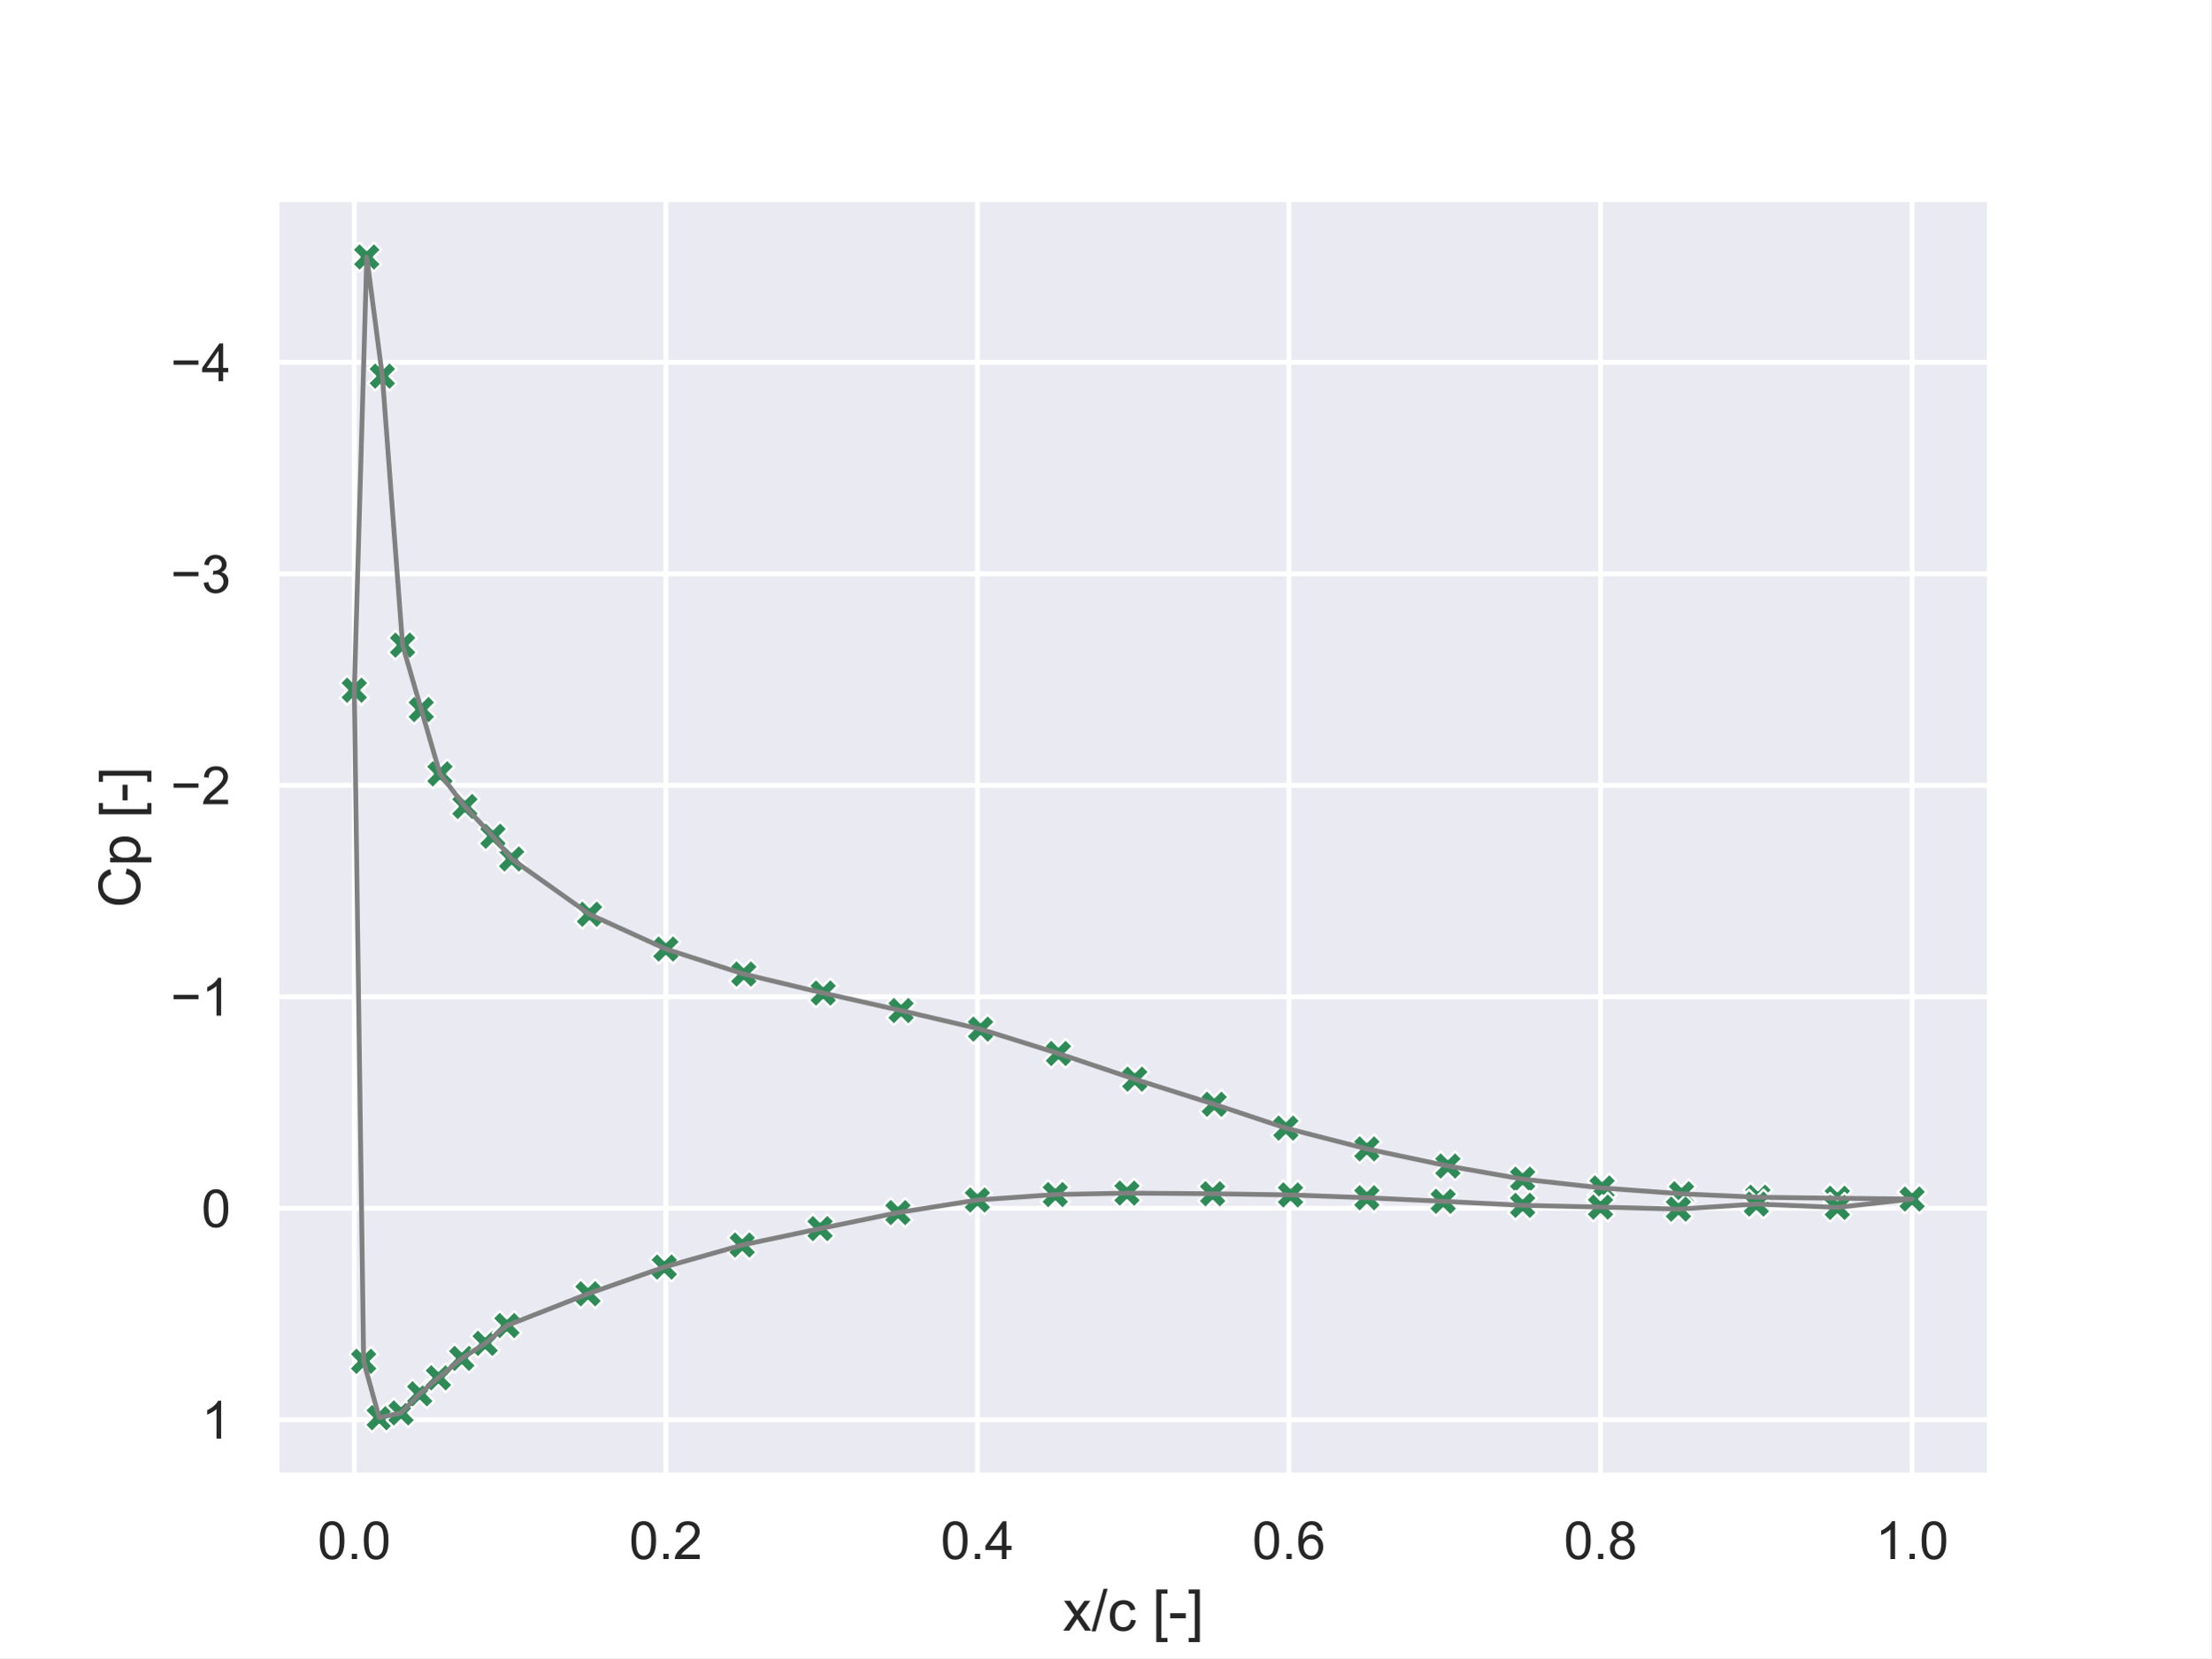
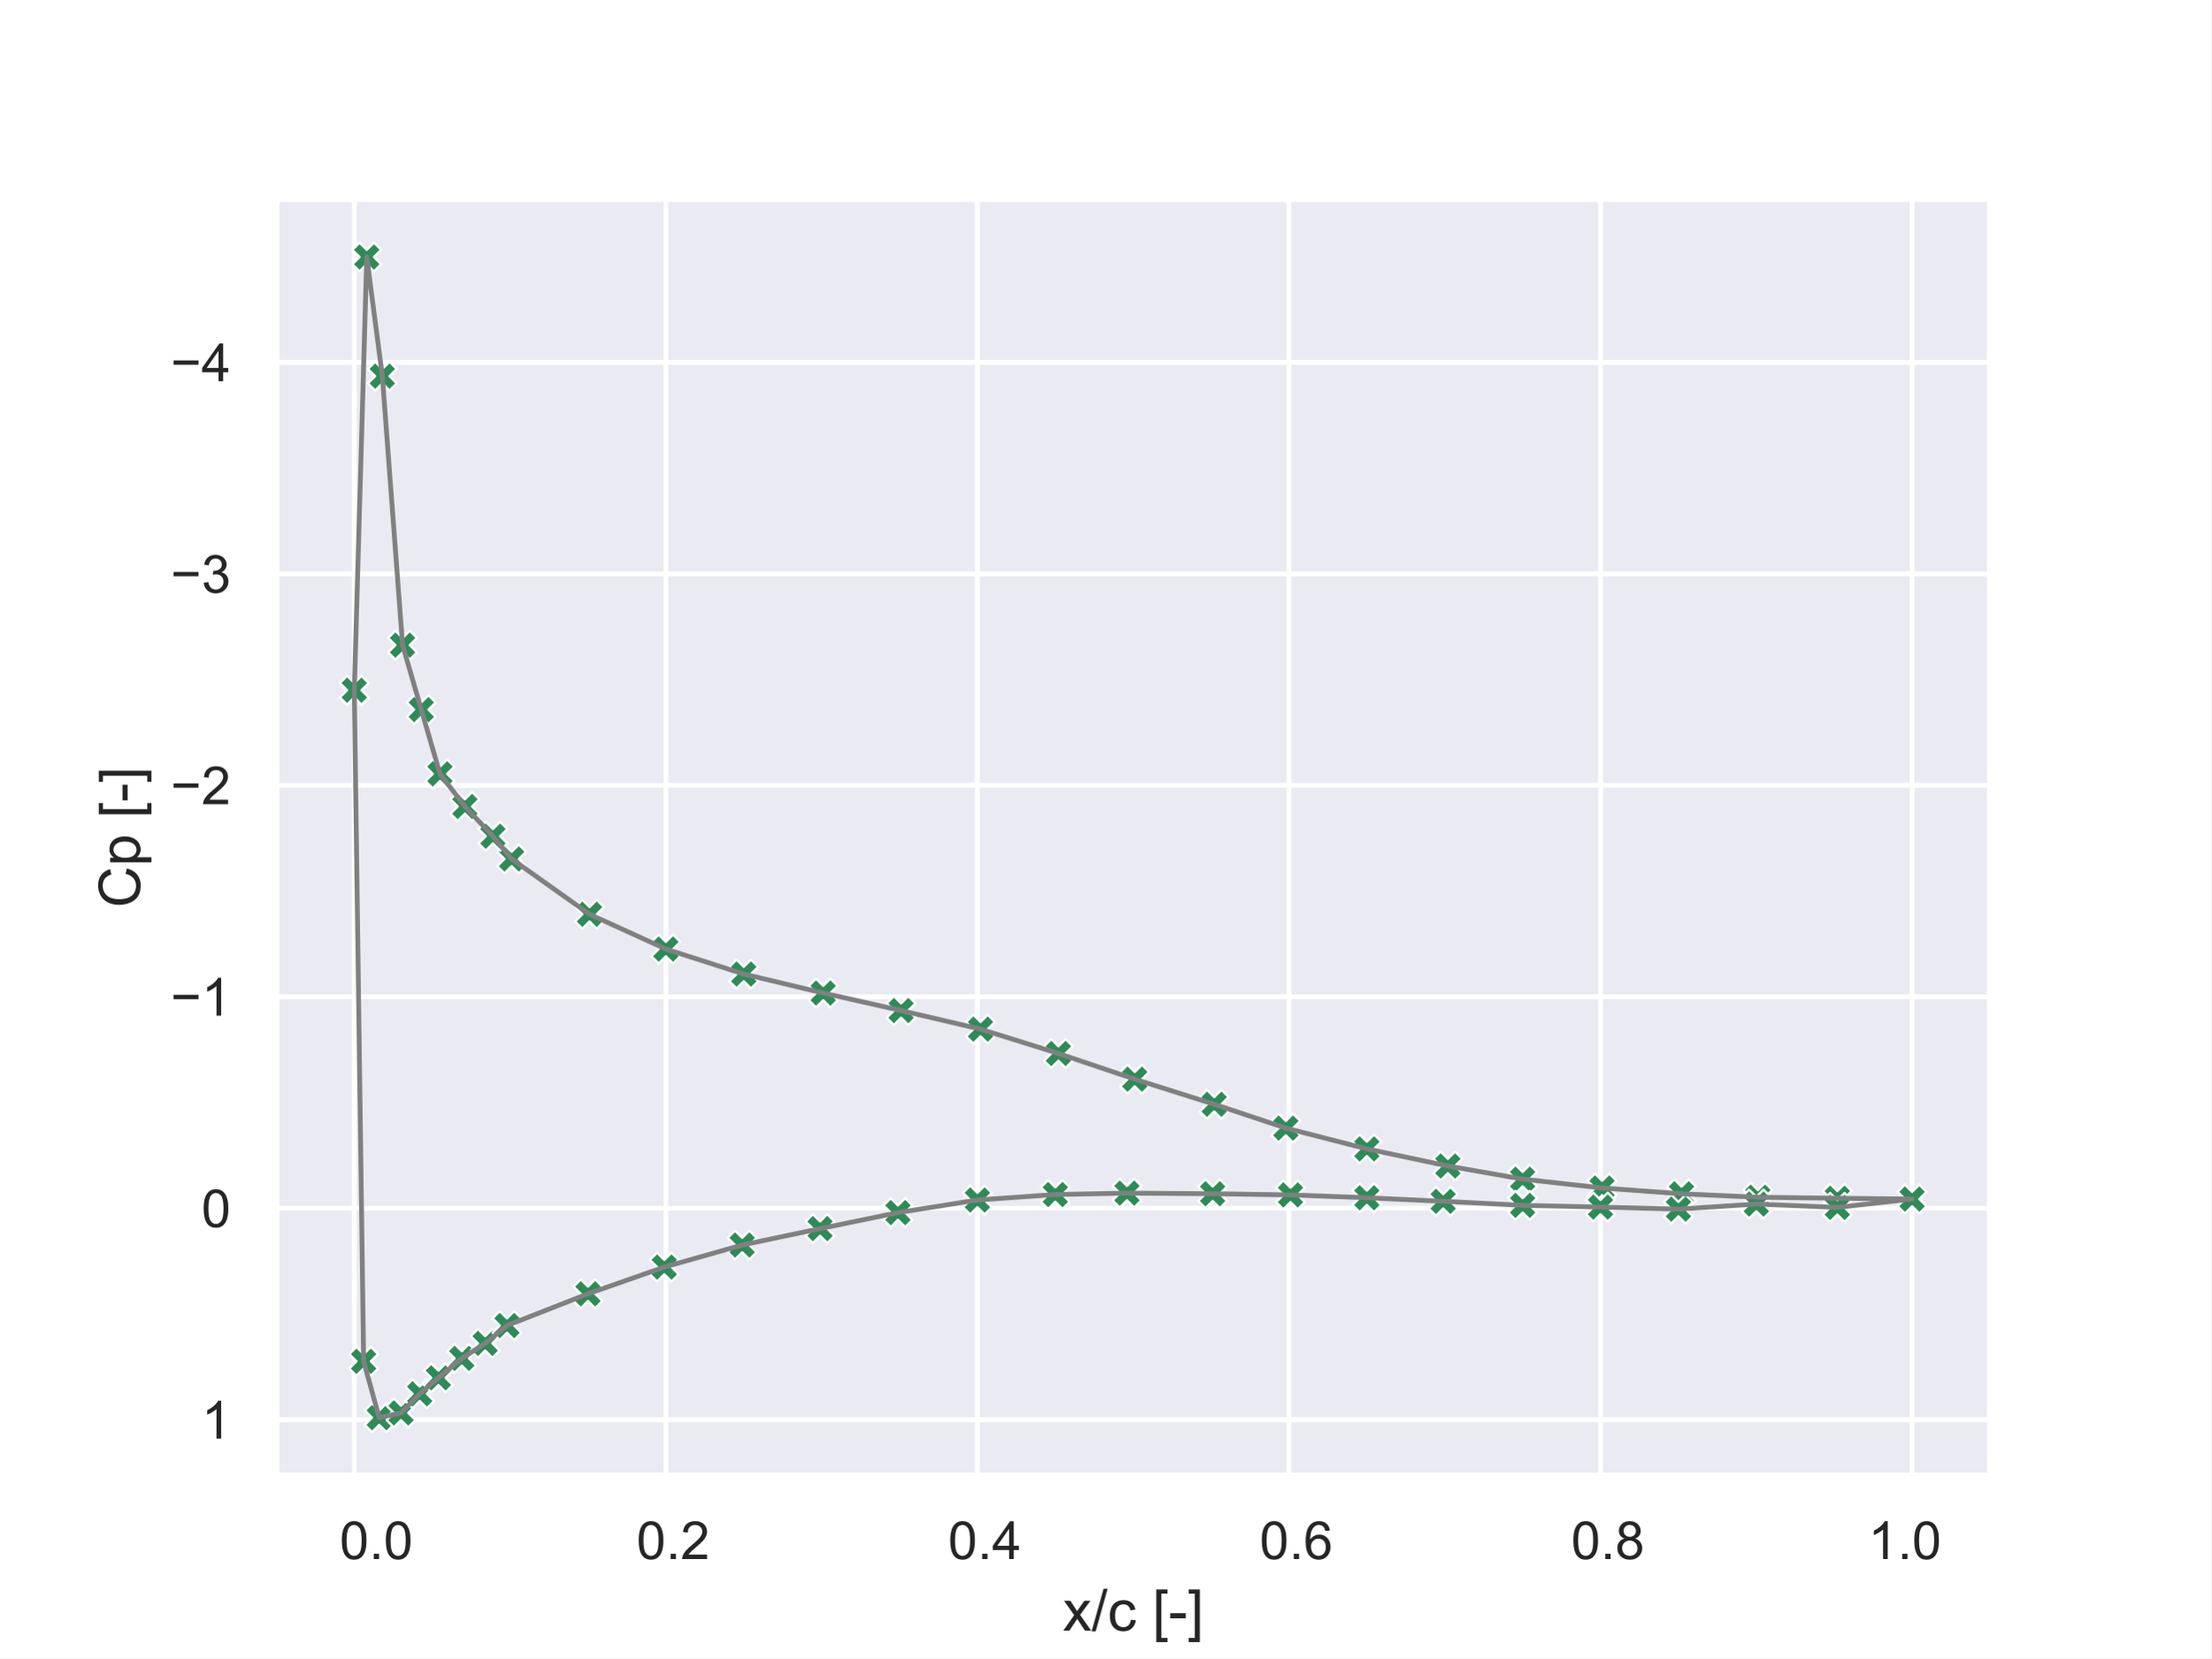
<svg xmlns="http://www.w3.org/2000/svg" xmlns:xlink="http://www.w3.org/1999/xlink" width="460.8pt" height="345.6pt" viewBox="0 0 460.8 345.6" version="1.1">
  <defs>
    <style type="text/css">*{stroke-linejoin: round; stroke-linecap: butt}</style>
  </defs>
  <g id="figure_1">
    <g id="patch_1">
      <path d="M 0 345.6  L 460.8 345.6  L 460.8 0  L 0 0  z " style="fill: #ffffff" />
    </g>
    <g id="axes_1">
      <g id="patch_2">
        <path d="M 57.6 307.584  L 414.72 307.584  L 414.72 41.472  L 57.6 41.472  z " style="fill: #eaeaf2" />
      </g>
      <g id="matplotlib.axis_1">
        <g id="xtick_1">
          <g id="line2d_1">
-             <path d="M 73.833 307.584  L 73.833 41.472  " clip-path="url(#pd04ce31b57)" style="fill: none; stroke: #ffffff; stroke-linecap: round" />
+             <path d="M 73.833 307.584  L 73.833 41.472  " clip-path="url(#p01cd22db70)" style="fill: none; stroke: #ffffff; stroke-linecap: round" />
          </g>
          <g id="text_1">
-             <g style="fill: #262626" transform="translate(66.18773 324.9576) scale(0.11 -0.11)">
+             <g style="fill: #262626" transform="translate(70.77421 324.9576) scale(0.11 -0.11)">
              <defs>
                <path id="ArialMT-30" d="M 266 2259  Q 266 3072 433 3567  Q 600 4063 929 4331  Q 1259 4600 1759 4600  Q 2128 4600 2406 4451  Q 2684 4303 2865 4023  Q 3047 3744 3150 3342  Q 3253 2941 3253 2259  Q 3253 1453 3087 958  Q 2922 463 2592 192  Q 2263 -78 1759 -78  Q 1097 -78 719 397  Q 266 969 266 2259  z M 844 2259  Q 844 1131 1108 757  Q 1372 384 1759 384  Q 2147 384 2411 759  Q 2675 1134 2675 2259  Q 2675 3391 2411 3762  Q 2147 4134 1753 4134  Q 1366 4134 1134 3806  Q 844 3388 844 2259  z " transform="scale(0.015625)" />
                <path id="ArialMT-2e" d="M 581 0  L 581 641  L 1222 641  L 1222 0  L 581 0  z " transform="scale(0.015625)" />
              </defs>
              <use xlink:href="#ArialMT-30" />
              <use xlink:href="#ArialMT-2e" x="55.615" />
              <use xlink:href="#ArialMT-30" x="83.398" />
            </g>
          </g>
        </g>
        <g id="xtick_2">
          <g id="line2d_2">
-             <path d="M 138.764 307.584  L 138.764 41.472  " clip-path="url(#pd04ce31b57)" style="fill: none; stroke: #ffffff; stroke-linecap: round" />
+             <path d="M 138.764 307.584  L 138.764 41.472  " clip-path="url(#p01cd22db70)" style="fill: none; stroke: #ffffff; stroke-linecap: round" />
          </g>
          <g id="text_2">
-             <g style="fill: #262626" transform="translate(131.1186 324.9576) scale(0.11 -0.11)">
+             <g style="fill: #262626" transform="translate(132.6466 324.9576) scale(0.11 -0.11)">
              <defs>
                <path id="ArialMT-32" d="M 3222 541  L 3222 0  L 194 0  Q 188 203 259 391  Q 375 700 629 1000  Q 884 1300 1366 1694  Q 2113 2306 2375 2664  Q 2638 3022 2638 3341  Q 2638 3675 2398 3904  Q 2159 4134 1775 4134  Q 1369 4134 1125 3890  Q 881 3647 878 3216  L 300 3275  Q 359 3922 746 4261  Q 1134 4600 1788 4600  Q 2447 4600 2831 4234  Q 3216 3869 3216 3328  Q 3216 3053 3103 2787  Q 2991 2522 2730 2228  Q 2469 1934 1863 1422  Q 1356 997 1212 845  Q 1069 694 975 541  L 3222 541  z " transform="scale(0.015625)" />
              </defs>
              <use xlink:href="#ArialMT-30" />
              <use xlink:href="#ArialMT-2e" x="55.615" />
              <use xlink:href="#ArialMT-32" x="83.398" />
            </g>
          </g>
        </g>
        <g id="xtick_3">
          <g id="line2d_3">
-             <path d="M 203.695 307.584  L 203.695 41.472  " clip-path="url(#pd04ce31b57)" style="fill: none; stroke: #ffffff; stroke-linecap: round" />
+             <path d="M 203.695 307.584  L 203.695 41.472  " clip-path="url(#p01cd22db70)" style="fill: none; stroke: #ffffff; stroke-linecap: round" />
          </g>
          <g id="text_3">
-             <g style="fill: #262626" transform="translate(196.0495 324.9576) scale(0.11 -0.11)">
+             <g style="fill: #262626" transform="translate(197.5775 324.9576) scale(0.11 -0.11)">
              <defs>
                <path id="ArialMT-34" d="M 2069 0  L 2069 1097  L 81 1097  L 81 1613  L 2172 4581  L 2631 4581  L 2631 1613  L 3250 1613  L 3250 1097  L 2631 1097  L 2631 0  L 2069 0  z M 2069 1613  L 2069 3678  L 634 1613  L 2069 1613  z " transform="scale(0.015625)" />
              </defs>
              <use xlink:href="#ArialMT-30" />
              <use xlink:href="#ArialMT-2e" x="55.615" />
              <use xlink:href="#ArialMT-34" x="83.398" />
            </g>
          </g>
        </g>
        <g id="xtick_4">
          <g id="line2d_4">
-             <path d="M 268.625 307.584  L 268.625 41.472  " clip-path="url(#pd04ce31b57)" style="fill: none; stroke: #ffffff; stroke-linecap: round" />
+             <path d="M 268.625 307.584  L 268.625 41.472  " clip-path="url(#p01cd22db70)" style="fill: none; stroke: #ffffff; stroke-linecap: round" />
          </g>
          <g id="text_4">
-             <g style="fill: #262626" transform="translate(260.9805 324.9576) scale(0.11 -0.11)">
+             <g style="fill: #262626" transform="translate(262.5084 324.9576) scale(0.11 -0.11)">
              <defs>
                <path id="ArialMT-36" d="M 3184 3459  L 2625 3416  Q 2550 3747 2413 3897  Q 2184 4138 1850 4138  Q 1581 4138 1378 3988  Q 1113 3794 959 3422  Q 806 3050 800 2363  Q 1003 2672 1297 2822  Q 1591 2972 1913 2972  Q 2475 2972 2870 2558  Q 3266 2144 3266 1488  Q 3266 1056 3080 686  Q 2894 316 2569 119  Q 2244 -78 1831 -78  Q 1128 -78 684 439  Q 241 956 241 2144  Q 241 3472 731 4075  Q 1159 4600 1884 4600  Q 2425 4600 2770 4297  Q 3116 3994 3184 3459  z M 888 1484  Q 888 1194 1011 928  Q 1134 663 1356 523  Q 1578 384 1822 384  Q 2178 384 2434 671  Q 2691 959 2691 1453  Q 2691 1928 2437 2201  Q 2184 2475 1800 2475  Q 1419 2475 1153 2201  Q 888 1928 888 1484  z " transform="scale(0.015625)" />
              </defs>
              <use xlink:href="#ArialMT-30" />
              <use xlink:href="#ArialMT-2e" x="55.615" />
              <use xlink:href="#ArialMT-36" x="83.398" />
            </g>
          </g>
        </g>
        <g id="xtick_5">
          <g id="line2d_5">
-             <path d="M 333.556 307.584  L 333.556 41.472  " clip-path="url(#pd04ce31b57)" style="fill: none; stroke: #ffffff; stroke-linecap: round" />
+             <path d="M 333.556 307.584  L 333.556 41.472  " clip-path="url(#p01cd22db70)" style="fill: none; stroke: #ffffff; stroke-linecap: round" />
          </g>
          <g id="text_5">
-             <g style="fill: #262626" transform="translate(325.9114 324.9576) scale(0.11 -0.11)">
+             <g style="fill: #262626" transform="translate(327.4393 324.9576) scale(0.11 -0.11)">
              <defs>
                <path id="ArialMT-38" d="M 1131 2484  Q 781 2613 612 2850  Q 444 3088 444 3419  Q 444 3919 803 4259  Q 1163 4600 1759 4600  Q 2359 4600 2725 4251  Q 3091 3903 3091 3403  Q 3091 3084 2923 2848  Q 2756 2613 2416 2484  Q 2838 2347 3058 2040  Q 3278 1734 3278 1309  Q 3278 722 2862 322  Q 2447 -78 1769 -78  Q 1091 -78 675 323  Q 259 725 259 1325  Q 259 1772 486 2073  Q 713 2375 1131 2484  z M 1019 3438  Q 1019 3113 1228 2906  Q 1438 2700 1772 2700  Q 2097 2700 2305 2904  Q 2513 3109 2513 3406  Q 2513 3716 2298 3927  Q 2084 4138 1766 4138  Q 1444 4138 1231 3931  Q 1019 3725 1019 3438  z M 838 1322  Q 838 1081 952 856  Q 1066 631 1291 507  Q 1516 384 1775 384  Q 2178 384 2440 643  Q 2703 903 2703 1303  Q 2703 1709 2433 1975  Q 2163 2241 1756 2241  Q 1359 2241 1098 1978  Q 838 1716 838 1322  z " transform="scale(0.015625)" />
              </defs>
              <use xlink:href="#ArialMT-30" />
              <use xlink:href="#ArialMT-2e" x="55.615" />
              <use xlink:href="#ArialMT-38" x="83.398" />
            </g>
          </g>
        </g>
        <g id="xtick_6">
          <g id="line2d_6">
-             <path d="M 398.487 307.584  L 398.487 41.472  " clip-path="url(#pd04ce31b57)" style="fill: none; stroke: #ffffff; stroke-linecap: round" />
+             <path d="M 398.487 307.584  L 398.487 41.472  " clip-path="url(#p01cd22db70)" style="fill: none; stroke: #ffffff; stroke-linecap: round" />
          </g>
          <g id="text_6">
-             <g style="fill: #262626" transform="translate(390.8423 324.9576) scale(0.11 -0.11)">
+             <g style="fill: #262626" transform="translate(389.3117 324.9576) scale(0.11 -0.11)">
              <defs>
                <path id="ArialMT-31" d="M 2384 0  L 1822 0  L 1822 3584  Q 1619 3391 1289 3197  Q 959 3003 697 2906  L 697 3450  Q 1169 3672 1522 3987  Q 1875 4303 2022 4600  L 2384 4600  L 2384 0  z " transform="scale(0.015625)" />
              </defs>
              <use xlink:href="#ArialMT-31" />
              <use xlink:href="#ArialMT-2e" x="55.615" />
              <use xlink:href="#ArialMT-30" x="83.398" />
            </g>
          </g>
        </g>
        <g id="text_7">
-           <g style="fill: #262626" transform="translate(221.4947 339.8795) scale(0.12 -0.12)">
+           <g style="fill: #262626" transform="translate(221.4947 339.8795)scale(0.12 -0.12)">
            <defs>
              <path id="ArialMT-78" d="M 47 0  L 1259 1725  L 138 3319  L 841 3319  L 1350 2541  Q 1494 2319 1581 2169  Q 1719 2375 1834 2534  L 2394 3319  L 3066 3319  L 1919 1756  L 3153 0  L 2463 0  L 1781 1031  L 1600 1309  L 728 0  L 47 0  z " transform="scale(0.015625)" />
              <path id="ArialMT-2f" d="M 0 -78  L 1328 4659  L 1778 4659  L 453 -78  L 0 -78  z " transform="scale(0.015625)" />
              <path id="ArialMT-63" d="M 2588 1216  L 3141 1144  Q 3050 572 2676 248  Q 2303 -75 1759 -75  Q 1078 -75 664 370  Q 250 816 250 1647  Q 250 2184 428 2587  Q 606 2991 970 3192  Q 1334 3394 1763 3394  Q 2303 3394 2647 3120  Q 2991 2847 3088 2344  L 2541 2259  Q 2463 2594 2264 2762  Q 2066 2931 1784 2931  Q 1359 2931 1093 2626  Q 828 2322 828 1663  Q 828 994 1084 691  Q 1341 388 1753 388  Q 2084 388 2306 591  Q 2528 794 2588 1216  z " transform="scale(0.015625)" />
              <path id="ArialMT-20" transform="scale(0.015625)" />
              <path id="ArialMT-5b" d="M 434 -1272  L 434 4581  L 1675 4581  L 1675 4116  L 997 4116  L 997 -806  L 1675 -806  L 1675 -1272  L 434 -1272  z " transform="scale(0.015625)" />
              <path id="ArialMT-2d" d="M 203 1375  L 203 1941  L 1931 1941  L 1931 1375  L 203 1375  z " transform="scale(0.015625)" />
              <path id="ArialMT-5d" d="M 1363 -1272  L 122 -1272  L 122 -806  L 800 -806  L 800 4116  L 122 4116  L 122 4581  L 1363 4581  L 1363 -1272  z " transform="scale(0.015625)" />
            </defs>
            <use xlink:href="#ArialMT-78" />
            <use xlink:href="#ArialMT-2f" x="50" />
            <use xlink:href="#ArialMT-63" x="77.783" />
            <use xlink:href="#ArialMT-20" x="127.783" />
            <use xlink:href="#ArialMT-5b" x="155.566" />
            <use xlink:href="#ArialMT-2d" x="183.35" />
            <use xlink:href="#ArialMT-5d" x="216.65" />
          </g>
        </g>
      </g>
      <g id="matplotlib.axis_2">
        <g id="ytick_1">
          <g id="line2d_7">
-             <path d="M 57.6 75.52  L 414.72 75.52  " clip-path="url(#pd04ce31b57)" style="fill: none; stroke: #ffffff; stroke-linecap: round" />
+             <path d="M 57.6 75.52  L 414.72 75.52  " clip-path="url(#p01cd22db70)" style="fill: none; stroke: #ffffff; stroke-linecap: round" />
          </g>
          <g id="text_8">
-             <g style="fill: #262626" transform="translate(35.55828 79.45645) scale(0.11 -0.11)">
+             <g style="fill: #262626" transform="translate(35.55828 79.45645)scale(0.11 -0.11)">
              <defs>
                <path id="ArialMT-2212" d="M 3381 1997  L 356 1997  L 356 2522  L 3381 2522  L 3381 1997  z " transform="scale(0.015625)" />
              </defs>
              <use xlink:href="#ArialMT-2212" />
              <use xlink:href="#ArialMT-34" x="58.398" />
            </g>
          </g>
        </g>
        <g id="ytick_2">
          <g id="line2d_8">
-             <path d="M 57.6 119.599  L 414.72 119.599  " clip-path="url(#pd04ce31b57)" style="fill: none; stroke: #ffffff; stroke-linecap: round" />
+             <path d="M 57.6 119.599  L 414.72 119.599  " clip-path="url(#p01cd22db70)" style="fill: none; stroke: #ffffff; stroke-linecap: round" />
          </g>
          <g id="text_9">
-             <g style="fill: #262626" transform="translate(35.55828 123.5361) scale(0.11 -0.11)">
+             <g style="fill: #262626" transform="translate(35.55828 123.5361)scale(0.11 -0.11)">
              <defs>
                <path id="ArialMT-33" d="M 269 1209  L 831 1284  Q 928 806 1161 595  Q 1394 384 1728 384  Q 2125 384 2398 659  Q 2672 934 2672 1341  Q 2672 1728 2419 1979  Q 2166 2231 1775 2231  Q 1616 2231 1378 2169  L 1441 2663  Q 1497 2656 1531 2656  Q 1891 2656 2178 2843  Q 2466 3031 2466 3422  Q 2466 3731 2256 3934  Q 2047 4138 1716 4138  Q 1388 4138 1169 3931  Q 950 3725 888 3313  L 325 3413  Q 428 3978 793 4289  Q 1159 4600 1703 4600  Q 2078 4600 2393 4439  Q 2709 4278 2876 4000  Q 3044 3722 3044 3409  Q 3044 3113 2884 2869  Q 2725 2625 2413 2481  Q 2819 2388 3044 2092  Q 3269 1797 3269 1353  Q 3269 753 2831 336  Q 2394 -81 1725 -81  Q 1122 -81 723 278  Q 325 638 269 1209  z " transform="scale(0.015625)" />
              </defs>
              <use xlink:href="#ArialMT-2212" />
              <use xlink:href="#ArialMT-33" x="58.398" />
            </g>
          </g>
        </g>
        <g id="ytick_3">
          <g id="line2d_9">
-             <path d="M 57.6 163.679  L 414.72 163.679  " clip-path="url(#pd04ce31b57)" style="fill: none; stroke: #ffffff; stroke-linecap: round" />
+             <path d="M 57.6 163.679  L 414.72 163.679  " clip-path="url(#p01cd22db70)" style="fill: none; stroke: #ffffff; stroke-linecap: round" />
          </g>
          <g id="text_10">
-             <g style="fill: #262626" transform="translate(35.55828 167.6157) scale(0.11 -0.11)">
+             <g style="fill: #262626" transform="translate(35.55828 167.6157)scale(0.11 -0.11)">
              <use xlink:href="#ArialMT-2212" />
              <use xlink:href="#ArialMT-32" x="58.398" />
            </g>
          </g>
        </g>
        <g id="ytick_4">
          <g id="line2d_10">
-             <path d="M 57.6 207.759  L 414.72 207.759  " clip-path="url(#pd04ce31b57)" style="fill: none; stroke: #ffffff; stroke-linecap: round" />
+             <path d="M 57.6 207.759  L 414.72 207.759  " clip-path="url(#p01cd22db70)" style="fill: none; stroke: #ffffff; stroke-linecap: round" />
          </g>
          <g id="text_11">
-             <g style="fill: #262626" transform="translate(35.55828 211.6953) scale(0.11 -0.11)">
+             <g style="fill: #262626" transform="translate(35.55828 211.6953)scale(0.11 -0.11)">
              <use xlink:href="#ArialMT-2212" />
              <use xlink:href="#ArialMT-31" x="58.398" />
            </g>
          </g>
        </g>
        <g id="ytick_5">
          <g id="line2d_11">
-             <path d="M 57.6 251.838  L 414.72 251.838  " clip-path="url(#pd04ce31b57)" style="fill: none; stroke: #ffffff; stroke-linecap: round" />
+             <path d="M 57.6 251.838  L 414.72 251.838  " clip-path="url(#p01cd22db70)" style="fill: none; stroke: #ffffff; stroke-linecap: round" />
          </g>
          <g id="text_12">
-             <g style="fill: #262626" transform="translate(41.98297 255.7749) scale(0.11 -0.11)">
+             <g style="fill: #262626" transform="translate(41.98297 255.7749)scale(0.11 -0.11)">
              <use xlink:href="#ArialMT-30" />
            </g>
          </g>
        </g>
        <g id="ytick_6">
          <g id="line2d_12">
-             <path d="M 57.6 295.918  L 414.72 295.918  " clip-path="url(#pd04ce31b57)" style="fill: none; stroke: #ffffff; stroke-linecap: round" />
+             <path d="M 57.6 295.918  L 414.72 295.918  " clip-path="url(#p01cd22db70)" style="fill: none; stroke: #ffffff; stroke-linecap: round" />
          </g>
          <g id="text_13">
-             <g style="fill: #262626" transform="translate(41.98297 299.8546) scale(0.11 -0.11)">
+             <g style="fill: #262626" transform="translate(41.98297 299.8546)scale(0.11 -0.11)">
              <use xlink:href="#ArialMT-31" />
            </g>
          </g>
        </g>
        <g id="text_14">
-           <g style="fill: #262626" transform="translate(29.17328 189.1961) rotate(-90) scale(0.12 -0.12)">
+           <g style="fill: #262626" transform="translate(29.17328 189.1961)rotate(-90)scale(0.12 -0.12)">
            <defs>
              <path id="ArialMT-43" d="M 3763 1606  L 4369 1453  Q 4178 706 3683 314  Q 3188 -78 2472 -78  Q 1731 -78 1267 223  Q 803 525 561 1097  Q 319 1669 319 2325  Q 319 3041 592 3573  Q 866 4106 1370 4382  Q 1875 4659 2481 4659  Q 3169 4659 3637 4309  Q 4106 3959 4291 3325  L 3694 3184  Q 3534 3684 3231 3912  Q 2928 4141 2469 4141  Q 1941 4141 1586 3887  Q 1231 3634 1087 3207  Q 944 2781 944 2328  Q 944 1744 1114 1308  Q 1284 872 1643 656  Q 2003 441 2422 441  Q 2931 441 3284 734  Q 3638 1028 3763 1606  z " transform="scale(0.015625)" />
              <path id="ArialMT-70" d="M 422 -1272  L 422 3319  L 934 3319  L 934 2888  Q 1116 3141 1344 3267  Q 1572 3394 1897 3394  Q 2322 3394 2647 3175  Q 2972 2956 3137 2557  Q 3303 2159 3303 1684  Q 3303 1175 3120 767  Q 2938 359 2589 142  Q 2241 -75 1856 -75  Q 1575 -75 1351 44  Q 1128 163 984 344  L 984 -1272  L 422 -1272  z M 931 1641  Q 931 1000 1190 694  Q 1450 388 1819 388  Q 2194 388 2461 705  Q 2728 1022 2728 1688  Q 2728 2322 2467 2637  Q 2206 2953 1844 2953  Q 1484 2953 1207 2617  Q 931 2281 931 1641  z " transform="scale(0.015625)" />
            </defs>
            <use xlink:href="#ArialMT-43" />
            <use xlink:href="#ArialMT-70" x="72.217" />
            <use xlink:href="#ArialMT-20" x="127.832" />
            <use xlink:href="#ArialMT-5b" x="155.615" />
            <use xlink:href="#ArialMT-2d" x="183.398" />
            <use xlink:href="#ArialMT-5d" x="216.699" />
          </g>
        </g>
      </g>
      <g id="PathCollection_1">
        <defs>
-           <path id="m02b00d4d7f" d="M -1.5 3  L 0 1.5  L 1.5 3  L 3 1.5  L 1.5 0  L 3 -1.5  L 1.5 -3  L 0 -1.5  L -1.5 -3  L -3 -1.5  L -1.5 0  L -3 1.5  z " style="stroke: #ffffff; stroke-width: 0.48" />
+           <path id="m41d5e3a654" d="M -1.5 3  L 0 1.5  L 1.5 3  L 3 1.5  L 1.5 0  L 3 -1.5  L 1.5 -3  L 0 -1.5  L -1.5 -3  L -3 -1.5  L -1.5 0  L -3 1.5  z " style="stroke: #ffffff; stroke-width: 0.48" />
        </defs>
-         <g clip-path="url(#pd04ce31b57)">
-           <use xlink:href="#m02b00d4d7f" x="398.487" y="249.92" style="fill: #2e8b57; stroke: #ffffff; stroke-width: 0.48" />
-           <use xlink:href="#m02b00d4d7f" x="382.904" y="249.755" style="fill: #2e8b57; stroke: #ffffff; stroke-width: 0.48" />
-           <use xlink:href="#m02b00d4d7f" x="366.346" y="249.547" style="fill: #2e8b57; stroke: #ffffff; stroke-width: 0.48" />
-           <use xlink:href="#m02b00d4d7f" x="350.438" y="248.827" style="fill: #2e8b57; stroke: #ffffff; stroke-width: 0.48" />
-           <use xlink:href="#m02b00d4d7f" x="333.881" y="247.614" style="fill: #2e8b57; stroke: #ffffff; stroke-width: 0.48" />
-           <use xlink:href="#m02b00d4d7f" x="317.324" y="245.769" style="fill: #2e8b57; stroke: #ffffff; stroke-width: 0.48" />
-           <use xlink:href="#m02b00d4d7f" x="301.74" y="243.031" style="fill: #2e8b57; stroke: #ffffff; stroke-width: 0.48" />
-           <use xlink:href="#m02b00d4d7f" x="284.858" y="239.466" style="fill: #2e8b57; stroke: #ffffff; stroke-width: 0.48" />
-           <use xlink:href="#m02b00d4d7f" x="267.976" y="235.134" style="fill: #2e8b57; stroke: #ffffff; stroke-width: 0.48" />
-           <use xlink:href="#m02b00d4d7f" x="253.042" y="230.166" style="fill: #2e8b57; stroke: #ffffff; stroke-width: 0.48" />
-           <use xlink:href="#m02b00d4d7f" x="236.485" y="224.935" style="fill: #2e8b57; stroke: #ffffff; stroke-width: 0.48" />
-           <use xlink:href="#m02b00d4d7f" x="220.577" y="219.583" style="fill: #2e8b57; stroke: #ffffff; stroke-width: 0.48" />
-           <use xlink:href="#m02b00d4d7f" x="204.344" y="214.506" style="fill: #2e8b57; stroke: #ffffff; stroke-width: 0.48" />
-           <use xlink:href="#m02b00d4d7f" x="187.786" y="210.631" style="fill: #2e8b57; stroke: #ffffff; stroke-width: 0.48" />
-           <use xlink:href="#m02b00d4d7f" x="171.554" y="206.98" style="fill: #2e8b57; stroke: #ffffff; stroke-width: 0.48" />
-           <use xlink:href="#m02b00d4d7f" x="154.996" y="203.021" style="fill: #2e8b57; stroke: #ffffff; stroke-width: 0.48" />
-           <use xlink:href="#m02b00d4d7f" x="138.764" y="197.813" style="fill: #2e8b57; stroke: #ffffff; stroke-width: 0.48" />
-           <use xlink:href="#m02b00d4d7f" x="122.856" y="190.56" style="fill: #2e8b57; stroke: #ffffff; stroke-width: 0.48" />
-           <use xlink:href="#m02b00d4d7f" x="106.623" y="179.034" style="fill: #2e8b57; stroke: #ffffff; stroke-width: 0.48" />
-           <use xlink:href="#m02b00d4d7f" x="102.727" y="174.296" style="fill: #2e8b57; stroke: #ffffff; stroke-width: 0.48" />
-           <use xlink:href="#m02b00d4d7f" x="96.883" y="168.094" style="fill: #2e8b57; stroke: #ffffff; stroke-width: 0.48" />
-           <use xlink:href="#m02b00d4d7f" x="91.689" y="161.293" style="fill: #2e8b57; stroke: #ffffff; stroke-width: 0.48" />
-           <use xlink:href="#m02b00d4d7f" x="87.793" y="147.905" style="fill: #2e8b57; stroke: #ffffff; stroke-width: 0.48" />
-           <use xlink:href="#m02b00d4d7f" x="83.897" y="134.465" style="fill: #2e8b57; stroke: #ffffff; stroke-width: 0.48" />
-           <use xlink:href="#m02b00d4d7f" x="79.677" y="78.399" style="fill: #2e8b57; stroke: #ffffff; stroke-width: 0.48" />
-           <use xlink:href="#m02b00d4d7f" x="76.43" y="53.568" style="fill: #2e8b57; stroke: #ffffff; stroke-width: 0.48" />
-           <use xlink:href="#m02b00d4d7f" x="73.833" y="143.975" style="fill: #2e8b57; stroke: #ffffff; stroke-width: 0.48" />
-           <use xlink:href="#m02b00d4d7f" x="73.833" y="143.862" style="fill: #2e8b57; stroke: #ffffff; stroke-width: 0.48" />
-           <use xlink:href="#m02b00d4d7f" x="75.781" y="283.742" style="fill: #2e8b57; stroke: #ffffff; stroke-width: 0.48" />
-           <use xlink:href="#m02b00d4d7f" x="79.027" y="295.488" style="fill: #2e8b57; stroke: #ffffff; stroke-width: 0.48" />
-           <use xlink:href="#m02b00d4d7f" x="83.572" y="294.497" style="fill: #2e8b57; stroke: #ffffff; stroke-width: 0.48" />
-           <use xlink:href="#m02b00d4d7f" x="87.468" y="290.511" style="fill: #2e8b57; stroke: #ffffff; stroke-width: 0.48" />
-           <use xlink:href="#m02b00d4d7f" x="91.364" y="287.18" style="fill: #2e8b57; stroke: #ffffff; stroke-width: 0.48" />
-           <use xlink:href="#m02b00d4d7f" x="96.234" y="283.134" style="fill: #2e8b57; stroke: #ffffff; stroke-width: 0.48" />
-           <use xlink:href="#m02b00d4d7f" x="101.104" y="279.998" style="fill: #2e8b57; stroke: #ffffff; stroke-width: 0.48" />
-           <use xlink:href="#m02b00d4d7f" x="105.649" y="276.287" style="fill: #2e8b57; stroke: #ffffff; stroke-width: 0.48" />
-           <use xlink:href="#m02b00d4d7f" x="122.531" y="269.67" style="fill: #2e8b57; stroke: #ffffff; stroke-width: 0.48" />
-           <use xlink:href="#m02b00d4d7f" x="138.439" y="264.1" style="fill: #2e8b57; stroke: #ffffff; stroke-width: 0.48" />
-           <use xlink:href="#m02b00d4d7f" x="154.672" y="259.504" style="fill: #2e8b57; stroke: #ffffff; stroke-width: 0.48" />
-           <use xlink:href="#m02b00d4d7f" x="170.904" y="256.083" style="fill: #2e8b57; stroke: #ffffff; stroke-width: 0.48" />
-           <use xlink:href="#m02b00d4d7f" x="187.137" y="252.747" style="fill: #2e8b57; stroke: #ffffff; stroke-width: 0.48" />
-           <use xlink:href="#m02b00d4d7f" x="203.695" y="250.123" style="fill: #2e8b57; stroke: #ffffff; stroke-width: 0.48" />
-           <use xlink:href="#m02b00d4d7f" x="219.927" y="248.98" style="fill: #2e8b57; stroke: #ffffff; stroke-width: 0.48" />
-           <use xlink:href="#m02b00d4d7f" x="234.861" y="248.682" style="fill: #2e8b57; stroke: #ffffff; stroke-width: 0.48" />
-           <use xlink:href="#m02b00d4d7f" x="252.717" y="248.814" style="fill: #2e8b57; stroke: #ffffff; stroke-width: 0.48" />
-           <use xlink:href="#m02b00d4d7f" x="268.95" y="249.057" style="fill: #2e8b57; stroke: #ffffff; stroke-width: 0.48" />
-           <use xlink:href="#m02b00d4d7f" x="284.858" y="249.651" style="fill: #2e8b57; stroke: #ffffff; stroke-width: 0.48" />
-           <use xlink:href="#m02b00d4d7f" x="300.766" y="250.394" style="fill: #2e8b57; stroke: #ffffff; stroke-width: 0.48" />
-           <use xlink:href="#m02b00d4d7f" x="317.324" y="251.234" style="fill: #2e8b57; stroke: #ffffff; stroke-width: 0.48" />
-           <use xlink:href="#m02b00d4d7f" x="333.556" y="251.601" style="fill: #2e8b57; stroke: #ffffff; stroke-width: 0.48" />
-           <use xlink:href="#m02b00d4d7f" x="349.789" y="252.022" style="fill: #2e8b57; stroke: #ffffff; stroke-width: 0.48" />
-           <use xlink:href="#m02b00d4d7f" x="366.022" y="250.965" style="fill: #2e8b57; stroke: #ffffff; stroke-width: 0.48" />
-           <use xlink:href="#m02b00d4d7f" x="382.904" y="251.663" style="fill: #2e8b57; stroke: #ffffff; stroke-width: 0.48" />
-           <use xlink:href="#m02b00d4d7f" x="398.487" y="249.92" style="fill: #2e8b57; stroke: #ffffff; stroke-width: 0.48" />
+         <g clip-path="url(#p01cd22db70)">
+           <use xlink:href="#m41d5e3a654" x="398.487" y="249.92" style="fill: #2e8b57; stroke: #ffffff; stroke-width: 0.48" />
+           <use xlink:href="#m41d5e3a654" x="382.904" y="249.755" style="fill: #2e8b57; stroke: #ffffff; stroke-width: 0.48" />
+           <use xlink:href="#m41d5e3a654" x="366.346" y="249.547" style="fill: #2e8b57; stroke: #ffffff; stroke-width: 0.48" />
+           <use xlink:href="#m41d5e3a654" x="350.438" y="248.827" style="fill: #2e8b57; stroke: #ffffff; stroke-width: 0.48" />
+           <use xlink:href="#m41d5e3a654" x="333.881" y="247.614" style="fill: #2e8b57; stroke: #ffffff; stroke-width: 0.48" />
+           <use xlink:href="#m41d5e3a654" x="317.324" y="245.769" style="fill: #2e8b57; stroke: #ffffff; stroke-width: 0.48" />
+           <use xlink:href="#m41d5e3a654" x="301.74" y="243.031" style="fill: #2e8b57; stroke: #ffffff; stroke-width: 0.48" />
+           <use xlink:href="#m41d5e3a654" x="284.858" y="239.466" style="fill: #2e8b57; stroke: #ffffff; stroke-width: 0.48" />
+           <use xlink:href="#m41d5e3a654" x="267.976" y="235.134" style="fill: #2e8b57; stroke: #ffffff; stroke-width: 0.48" />
+           <use xlink:href="#m41d5e3a654" x="253.042" y="230.166" style="fill: #2e8b57; stroke: #ffffff; stroke-width: 0.48" />
+           <use xlink:href="#m41d5e3a654" x="236.485" y="224.935" style="fill: #2e8b57; stroke: #ffffff; stroke-width: 0.48" />
+           <use xlink:href="#m41d5e3a654" x="220.577" y="219.583" style="fill: #2e8b57; stroke: #ffffff; stroke-width: 0.48" />
+           <use xlink:href="#m41d5e3a654" x="204.344" y="214.506" style="fill: #2e8b57; stroke: #ffffff; stroke-width: 0.48" />
+           <use xlink:href="#m41d5e3a654" x="187.786" y="210.631" style="fill: #2e8b57; stroke: #ffffff; stroke-width: 0.48" />
+           <use xlink:href="#m41d5e3a654" x="171.554" y="206.98" style="fill: #2e8b57; stroke: #ffffff; stroke-width: 0.48" />
+           <use xlink:href="#m41d5e3a654" x="154.996" y="203.021" style="fill: #2e8b57; stroke: #ffffff; stroke-width: 0.48" />
+           <use xlink:href="#m41d5e3a654" x="138.764" y="197.813" style="fill: #2e8b57; stroke: #ffffff; stroke-width: 0.48" />
+           <use xlink:href="#m41d5e3a654" x="122.856" y="190.56" style="fill: #2e8b57; stroke: #ffffff; stroke-width: 0.48" />
+           <use xlink:href="#m41d5e3a654" x="106.623" y="179.034" style="fill: #2e8b57; stroke: #ffffff; stroke-width: 0.48" />
+           <use xlink:href="#m41d5e3a654" x="102.727" y="174.296" style="fill: #2e8b57; stroke: #ffffff; stroke-width: 0.48" />
+           <use xlink:href="#m41d5e3a654" x="96.883" y="168.094" style="fill: #2e8b57; stroke: #ffffff; stroke-width: 0.48" />
+           <use xlink:href="#m41d5e3a654" x="91.689" y="161.293" style="fill: #2e8b57; stroke: #ffffff; stroke-width: 0.48" />
+           <use xlink:href="#m41d5e3a654" x="87.793" y="147.905" style="fill: #2e8b57; stroke: #ffffff; stroke-width: 0.48" />
+           <use xlink:href="#m41d5e3a654" x="83.897" y="134.465" style="fill: #2e8b57; stroke: #ffffff; stroke-width: 0.48" />
+           <use xlink:href="#m41d5e3a654" x="79.677" y="78.399" style="fill: #2e8b57; stroke: #ffffff; stroke-width: 0.48" />
+           <use xlink:href="#m41d5e3a654" x="76.43" y="53.568" style="fill: #2e8b57; stroke: #ffffff; stroke-width: 0.48" />
+           <use xlink:href="#m41d5e3a654" x="73.833" y="143.975" style="fill: #2e8b57; stroke: #ffffff; stroke-width: 0.48" />
+           <use xlink:href="#m41d5e3a654" x="73.833" y="143.862" style="fill: #2e8b57; stroke: #ffffff; stroke-width: 0.48" />
+           <use xlink:href="#m41d5e3a654" x="75.781" y="283.742" style="fill: #2e8b57; stroke: #ffffff; stroke-width: 0.48" />
+           <use xlink:href="#m41d5e3a654" x="79.027" y="295.488" style="fill: #2e8b57; stroke: #ffffff; stroke-width: 0.48" />
+           <use xlink:href="#m41d5e3a654" x="83.572" y="294.497" style="fill: #2e8b57; stroke: #ffffff; stroke-width: 0.48" />
+           <use xlink:href="#m41d5e3a654" x="87.468" y="290.511" style="fill: #2e8b57; stroke: #ffffff; stroke-width: 0.48" />
+           <use xlink:href="#m41d5e3a654" x="91.364" y="287.18" style="fill: #2e8b57; stroke: #ffffff; stroke-width: 0.48" />
+           <use xlink:href="#m41d5e3a654" x="96.234" y="283.134" style="fill: #2e8b57; stroke: #ffffff; stroke-width: 0.48" />
+           <use xlink:href="#m41d5e3a654" x="101.104" y="279.998" style="fill: #2e8b57; stroke: #ffffff; stroke-width: 0.48" />
+           <use xlink:href="#m41d5e3a654" x="105.649" y="276.287" style="fill: #2e8b57; stroke: #ffffff; stroke-width: 0.48" />
+           <use xlink:href="#m41d5e3a654" x="122.531" y="269.67" style="fill: #2e8b57; stroke: #ffffff; stroke-width: 0.48" />
+           <use xlink:href="#m41d5e3a654" x="138.439" y="264.1" style="fill: #2e8b57; stroke: #ffffff; stroke-width: 0.48" />
+           <use xlink:href="#m41d5e3a654" x="154.672" y="259.504" style="fill: #2e8b57; stroke: #ffffff; stroke-width: 0.48" />
+           <use xlink:href="#m41d5e3a654" x="170.904" y="256.083" style="fill: #2e8b57; stroke: #ffffff; stroke-width: 0.48" />
+           <use xlink:href="#m41d5e3a654" x="187.137" y="252.747" style="fill: #2e8b57; stroke: #ffffff; stroke-width: 0.48" />
+           <use xlink:href="#m41d5e3a654" x="203.695" y="250.123" style="fill: #2e8b57; stroke: #ffffff; stroke-width: 0.48" />
+           <use xlink:href="#m41d5e3a654" x="219.927" y="248.98" style="fill: #2e8b57; stroke: #ffffff; stroke-width: 0.48" />
+           <use xlink:href="#m41d5e3a654" x="234.861" y="248.682" style="fill: #2e8b57; stroke: #ffffff; stroke-width: 0.48" />
+           <use xlink:href="#m41d5e3a654" x="252.717" y="248.814" style="fill: #2e8b57; stroke: #ffffff; stroke-width: 0.48" />
+           <use xlink:href="#m41d5e3a654" x="268.95" y="249.057" style="fill: #2e8b57; stroke: #ffffff; stroke-width: 0.48" />
+           <use xlink:href="#m41d5e3a654" x="284.858" y="249.651" style="fill: #2e8b57; stroke: #ffffff; stroke-width: 0.48" />
+           <use xlink:href="#m41d5e3a654" x="300.766" y="250.394" style="fill: #2e8b57; stroke: #ffffff; stroke-width: 0.48" />
+           <use xlink:href="#m41d5e3a654" x="317.324" y="251.234" style="fill: #2e8b57; stroke: #ffffff; stroke-width: 0.48" />
+           <use xlink:href="#m41d5e3a654" x="333.556" y="251.601" style="fill: #2e8b57; stroke: #ffffff; stroke-width: 0.48" />
+           <use xlink:href="#m41d5e3a654" x="349.789" y="252.022" style="fill: #2e8b57; stroke: #ffffff; stroke-width: 0.48" />
+           <use xlink:href="#m41d5e3a654" x="366.022" y="250.965" style="fill: #2e8b57; stroke: #ffffff; stroke-width: 0.48" />
+           <use xlink:href="#m41d5e3a654" x="382.904" y="251.663" style="fill: #2e8b57; stroke: #ffffff; stroke-width: 0.48" />
+           <use xlink:href="#m41d5e3a654" x="398.487" y="249.92" style="fill: #2e8b57; stroke: #ffffff; stroke-width: 0.48" />
        </g>
      </g>
      <g id="line2d_13">
-         <path d="M 398.487 249.92  L 382.904 249.755  L 366.346 249.547  L 350.438 248.827  L 333.881 247.614  L 317.324 245.769  L 301.74 243.031  L 284.858 239.466  L 267.976 235.134  L 253.042 230.166  L 236.485 224.935  L 220.577 219.583  L 204.344 214.506  L 187.786 210.631  L 171.554 206.98  L 154.996 203.021  L 138.764 197.813  L 122.856 190.56  L 106.623 179.034  L 102.727 174.296  L 96.883 168.094  L 91.689 161.293  L 87.793 147.905  L 83.897 134.465  L 79.677 78.399  L 76.43 53.568  L 73.833 143.975  L 73.833 143.862  L 75.781 283.742  L 79.027 295.488  L 83.572 294.497  L 87.468 290.511  L 91.364 287.18  L 96.234 283.134  L 101.104 279.998  L 105.649 276.287  L 122.531 269.67  L 138.439 264.1  L 154.672 259.504  L 170.904 256.083  L 187.137 252.747  L 203.695 250.123  L 219.927 248.98  L 234.861 248.682  L 252.717 248.814  L 268.95 249.057  L 284.858 249.651  L 300.766 250.394  L 317.324 251.234  L 333.556 251.601  L 349.789 252.022  L 366.022 250.965  L 382.904 251.663  L 398.487 249.92  " clip-path="url(#pd04ce31b57)" style="fill: none; stroke: #808080; stroke-linecap: round" />
+         <path d="M 398.487 249.92  L 382.904 249.755  L 366.346 249.547  L 350.438 248.827  L 333.881 247.614  L 317.324 245.769  L 301.74 243.031  L 284.858 239.466  L 267.976 235.134  L 253.042 230.166  L 236.485 224.935  L 220.577 219.583  L 204.344 214.506  L 187.786 210.631  L 171.554 206.98  L 154.996 203.021  L 138.764 197.813  L 122.856 190.56  L 106.623 179.034  L 102.727 174.296  L 96.883 168.094  L 91.689 161.293  L 87.793 147.905  L 83.897 134.465  L 79.677 78.399  L 76.43 53.568  L 73.833 143.975  L 73.833 143.862  L 75.781 283.742  L 79.027 295.488  L 83.572 294.497  L 87.468 290.511  L 91.364 287.18  L 96.234 283.134  L 101.104 279.998  L 105.649 276.287  L 122.531 269.67  L 138.439 264.1  L 154.672 259.504  L 170.904 256.083  L 187.137 252.747  L 203.695 250.123  L 219.927 248.98  L 234.861 248.682  L 252.717 248.814  L 268.95 249.057  L 284.858 249.651  L 300.766 250.394  L 317.324 251.234  L 333.556 251.601  L 349.789 252.022  L 366.022 250.965  L 382.904 251.663  L 398.487 249.92  " clip-path="url(#p01cd22db70)" style="fill: none; stroke: #808080; stroke-linecap: round" />
      </g>
      <g id="patch_3">
        <path d="M 57.6 307.584  L 57.6 41.472  " style="fill: none; stroke: #ffffff; stroke-width: 1.25; stroke-linejoin: miter; stroke-linecap: square" />
      </g>
      <g id="patch_4">
        <path d="M 414.72 307.584  L 414.72 41.472  " style="fill: none; stroke: #ffffff; stroke-width: 1.25; stroke-linejoin: miter; stroke-linecap: square" />
      </g>
      <g id="patch_5">
        <path d="M 57.6 307.584  L 414.72 307.584  " style="fill: none; stroke: #ffffff; stroke-width: 1.25; stroke-linejoin: miter; stroke-linecap: square" />
      </g>
      <g id="patch_6">
        <path d="M 57.6 41.472  L 414.72 41.472  " style="fill: none; stroke: #ffffff; stroke-width: 1.25; stroke-linejoin: miter; stroke-linecap: square" />
      </g>
    </g>
  </g>
  <defs>
-     <clipPath id="pd04ce31b57">
+     <clipPath id="p01cd22db70">
      <rect x="57.6" y="41.472" width="357.12" height="266.112" />
    </clipPath>
  </defs>
</svg>
